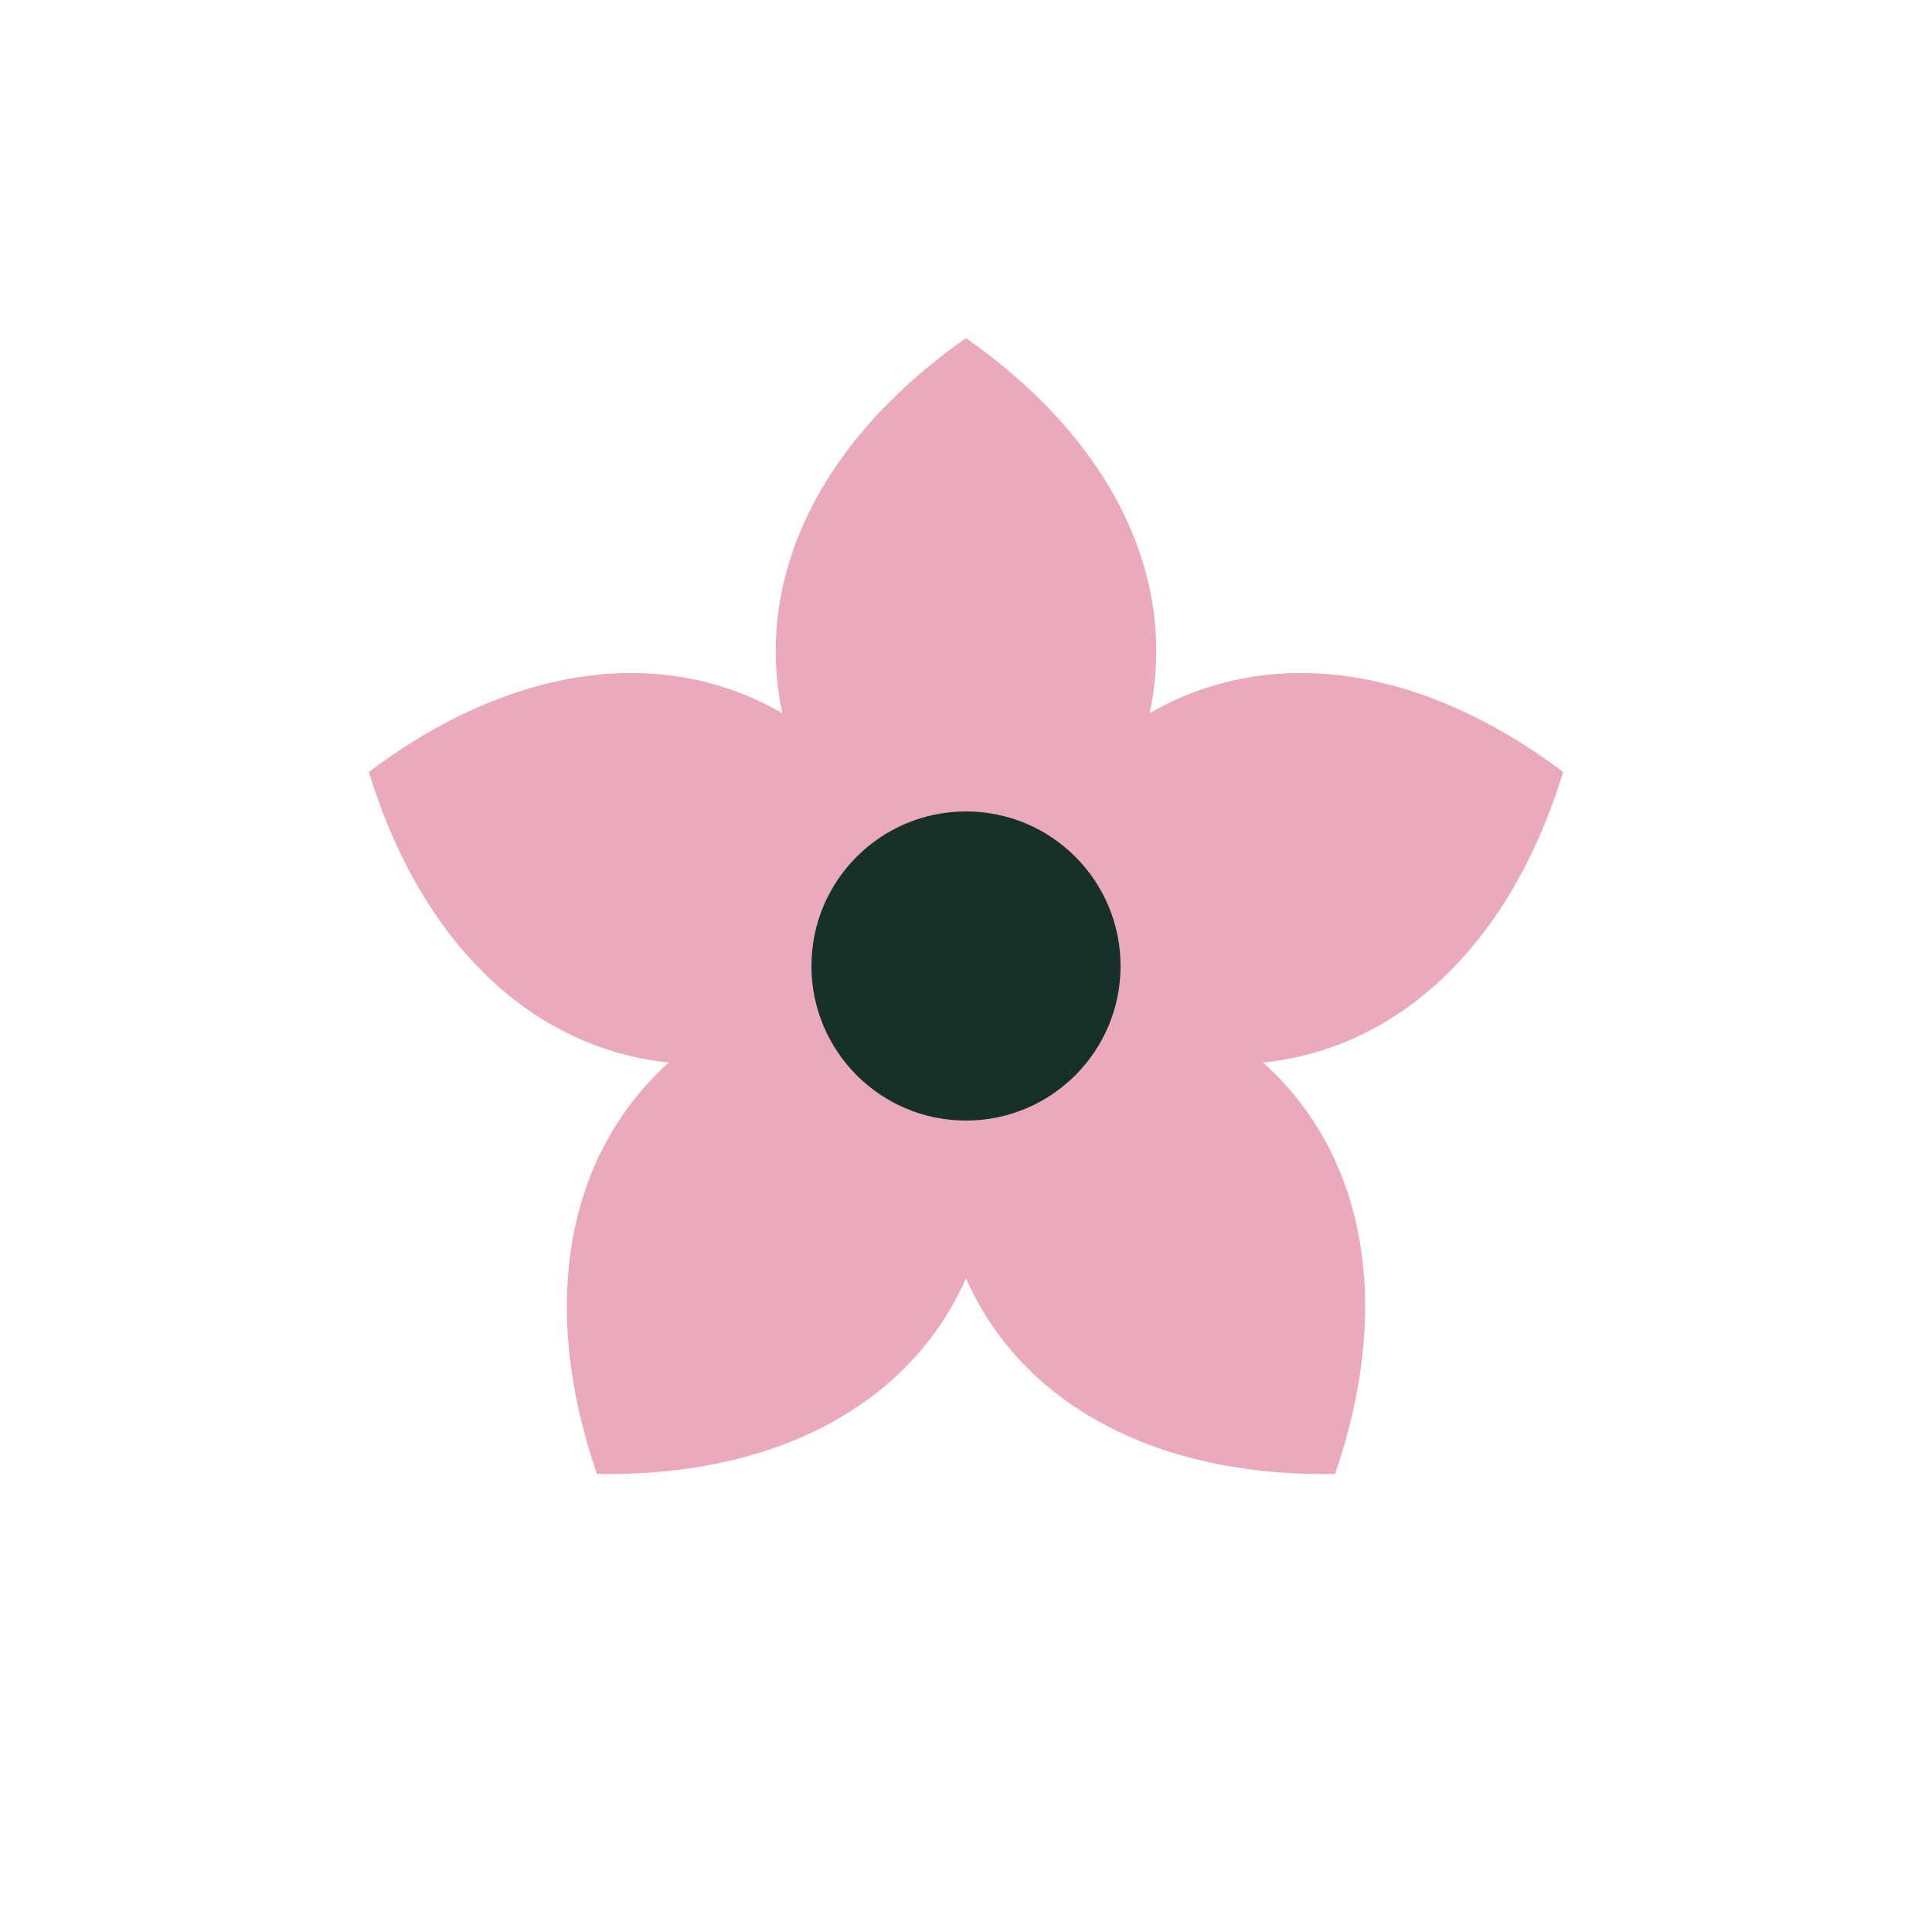
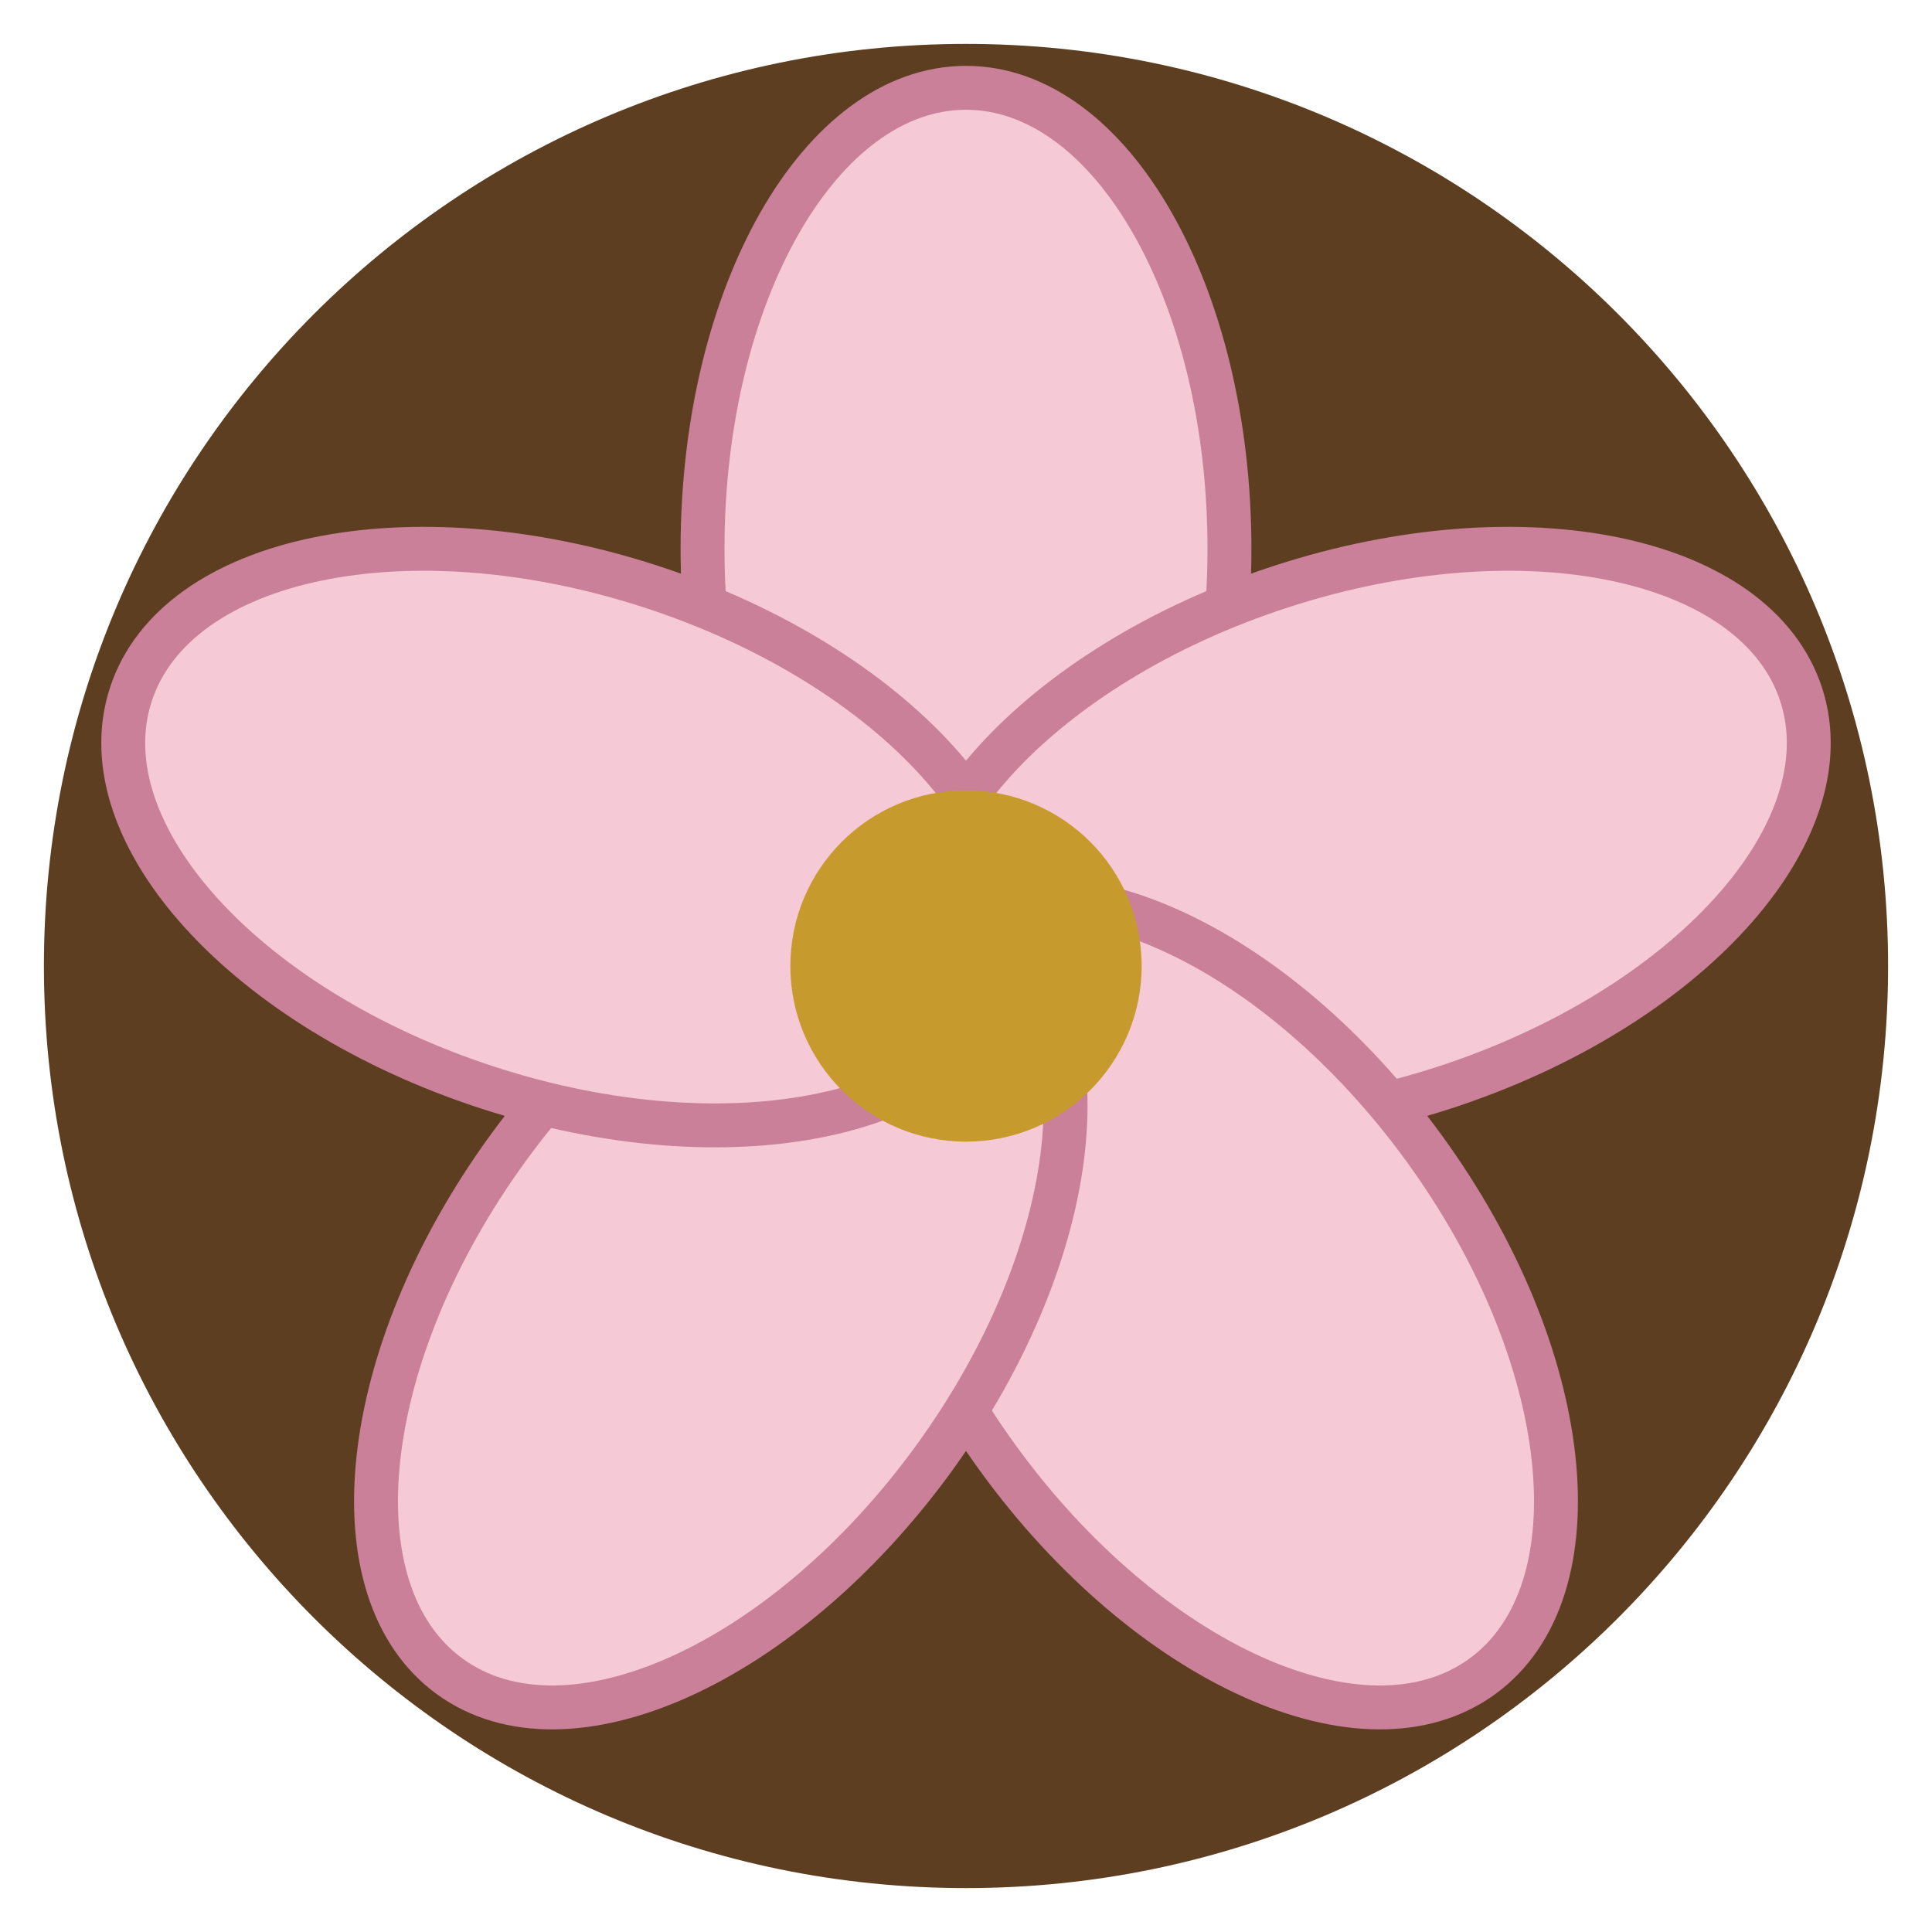
- <svg xmlns="http://www.w3.org/2000/svg" viewBox="0 0 40 40">
-   <g transform="translate(20 20)">
-     <g fill="#EBA9BC">
-       <path d="M0 0 C -5.5 -4 -5 -9.5 0 -13 C 5 -9.5 5.5 -4 0 0 Z" />
-       <path d="M0 0 C -5.5 -4 -5 -9.5 0 -13 C 5 -9.5 5.5 -4 0 0 Z" transform="rotate(72)" />
-       <path d="M0 0 C -5.5 -4 -5 -9.5 0 -13 C 5 -9.5 5.5 -4 0 0 Z" transform="rotate(144)" />
-       <path d="M0 0 C -5.5 -4 -5 -9.5 0 -13 C 5 -9.5 5.5 -4 0 0 Z" transform="rotate(216)" />
-       <path d="M0 0 C -5.5 -4 -5 -9.5 0 -13 C 5 -9.5 5.5 -4 0 0 Z" transform="rotate(288)" />
+ <svg xmlns="http://www.w3.org/2000/svg" viewBox="0 0 44 44">
+   <circle cx="22" cy="22" r="21" fill="#5E3E21" />
+   <g transform="translate(22 22)">
+     <g fill="#F6C9D6" stroke="#C98098" stroke-width="1">
+       <ellipse rx="6" ry="10.5" cy="-9.5" />
+       <ellipse rx="6" ry="10.5" cy="-9.5" transform="rotate(72)" />
+       <ellipse rx="6" ry="10.5" cy="-9.5" transform="rotate(144)" />
+       <ellipse rx="6" ry="10.5" cy="-9.5" transform="rotate(216)" />
+       <ellipse rx="6" ry="10.5" cy="-9.5" transform="rotate(288)" />
    </g>
-     <circle r="3.2" fill="#16302A" />
+     <circle r="4" fill="#C79A2E" />
  </g>
</svg>
